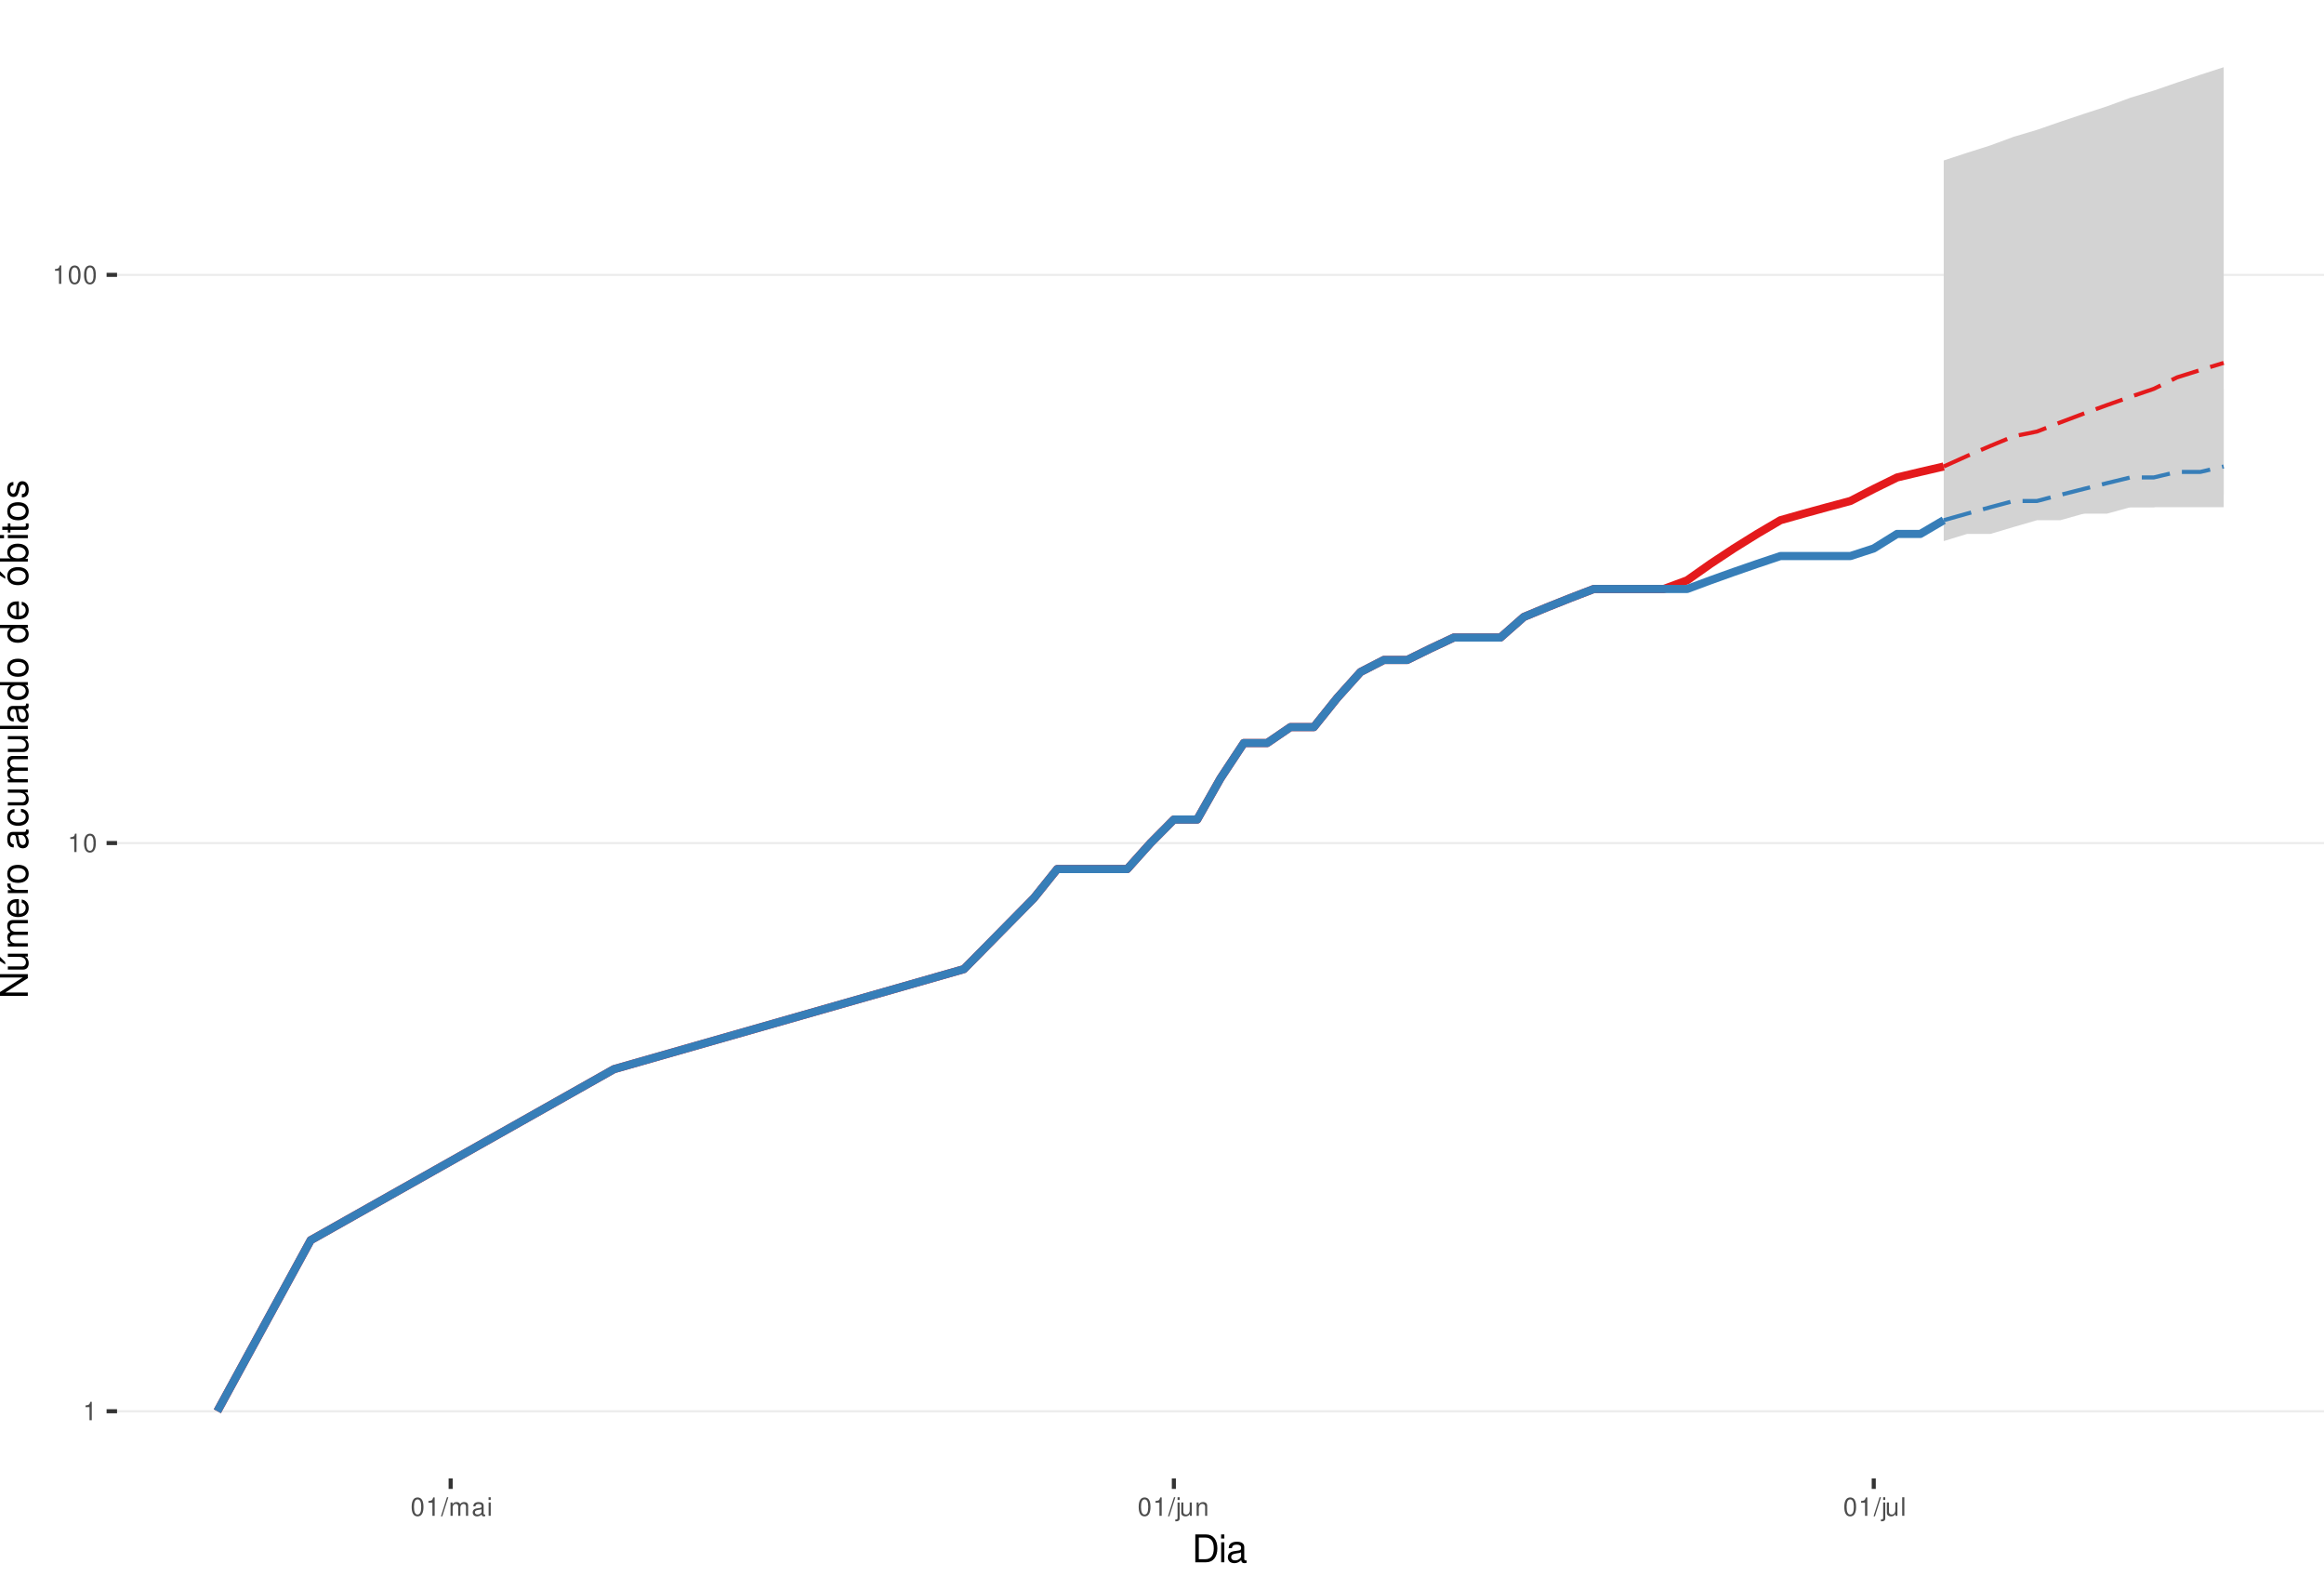
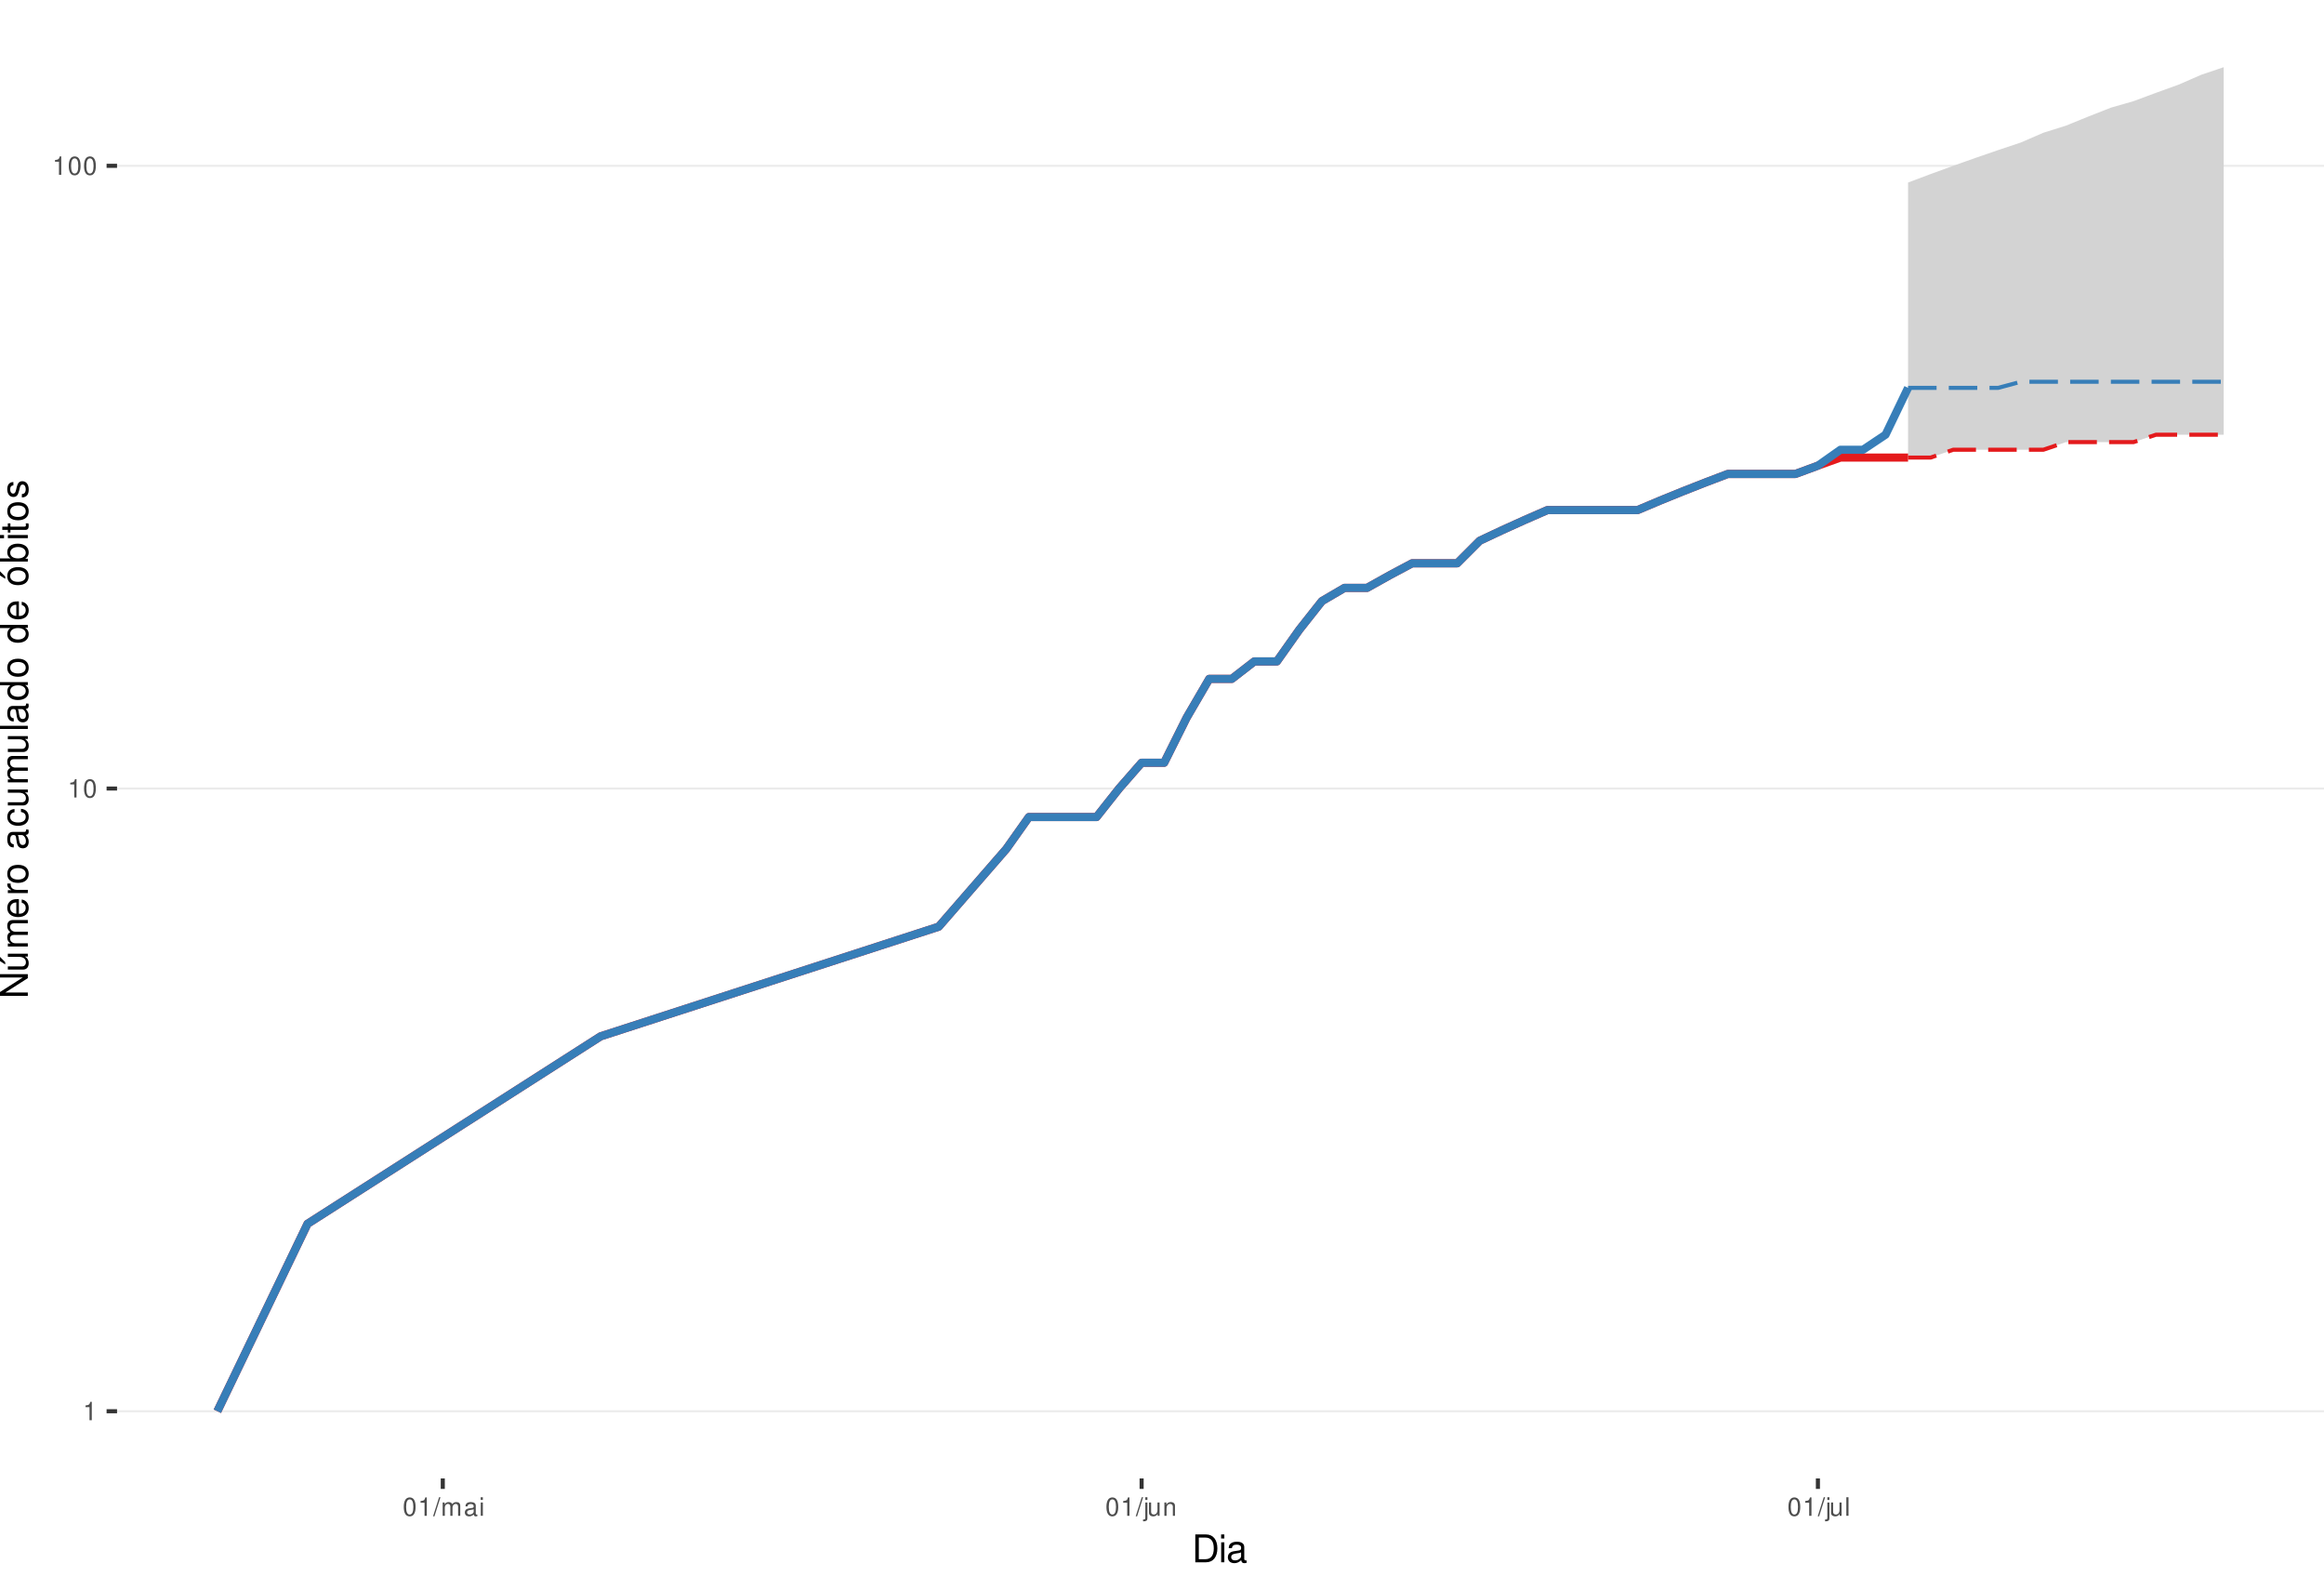
<svg xmlns="http://www.w3.org/2000/svg" xmlns:xlink="http://www.w3.org/1999/xlink" width="609pt" height="413pt" viewBox="0 0 609 413" version="1.1">
  <defs>
    <g>
      <symbol overflow="visible" id="glyph0-0">
        <path style="stroke:none;" d="" />
      </symbol>
      <symbol overflow="visible" id="glyph0-1">
        <path style="stroke:none;" d="M 1.719 -3.422 L 1.719 0 L 2.312 0 L 2.312 -4.812 L 1.922 -4.812 C 1.719 -4.078 1.578 -3.969 0.672 -3.859 L 0.672 -3.422 Z M 1.719 -3.422 " />
      </symbol>
      <symbol overflow="visible" id="glyph0-2">
        <path style="stroke:none;" d="M 1.828 -4.812 C 1.391 -4.812 0.984 -4.609 0.75 -4.281 C 0.438 -3.859 0.281 -3.219 0.281 -2.328 C 0.281 -0.703 0.812 0.156 1.828 0.156 C 2.828 0.156 3.375 -0.703 3.375 -2.297 C 3.375 -3.219 3.234 -3.844 2.922 -4.281 C 2.672 -4.625 2.281 -4.812 1.828 -4.812 Z M 1.828 -4.297 C 2.469 -4.297 2.781 -3.641 2.781 -2.344 C 2.781 -0.969 2.469 -0.328 1.812 -0.328 C 1.203 -0.328 0.891 -1 0.891 -2.328 C 0.891 -3.641 1.203 -4.297 1.828 -4.297 Z M 1.828 -4.297 " />
      </symbol>
      <symbol overflow="visible" id="glyph0-3">
        <path style="stroke:none;" d="M 1.531 -4.859 L -0.047 0.141 L 0.312 0.141 L 1.891 -4.859 Z M 1.531 -4.859 " />
      </symbol>
      <symbol overflow="visible" id="glyph0-4">
        <path style="stroke:none;" d="M 0.469 -3.484 L 0.469 0 L 1.031 0 L 1.031 -2.188 C 1.031 -2.703 1.391 -3.109 1.844 -3.109 C 2.25 -3.109 2.484 -2.844 2.484 -2.406 L 2.484 0 L 3.047 0 L 3.047 -2.188 C 3.047 -2.703 3.422 -3.109 3.875 -3.109 C 4.266 -3.109 4.516 -2.844 4.516 -2.406 L 4.516 0 L 5.078 0 L 5.078 -2.609 C 5.078 -3.234 4.719 -3.594 4.062 -3.594 C 3.594 -3.594 3.312 -3.453 2.984 -3.062 C 2.781 -3.422 2.5 -3.594 2.047 -3.594 C 1.578 -3.594 1.266 -3.422 0.984 -3 L 0.984 -3.484 Z M 0.469 -3.484 " />
      </symbol>
      <symbol overflow="visible" id="glyph0-5">
        <path style="stroke:none;" d="M 3.562 -0.328 C 3.5 -0.312 3.469 -0.312 3.438 -0.312 C 3.25 -0.312 3.141 -0.406 3.141 -0.578 L 3.141 -2.641 C 3.141 -3.25 2.688 -3.594 1.828 -3.594 C 1.312 -3.594 0.906 -3.438 0.672 -3.188 C 0.516 -3 0.453 -2.797 0.438 -2.453 L 0.984 -2.453 C 1.031 -2.875 1.297 -3.078 1.812 -3.078 C 2.312 -3.078 2.594 -2.891 2.594 -2.562 L 2.594 -2.406 C 2.578 -2.172 2.469 -2.078 2.016 -2.031 C 1.219 -1.922 1.109 -1.891 0.891 -1.812 C 0.484 -1.641 0.281 -1.328 0.281 -0.875 C 0.281 -0.25 0.719 0.156 1.422 0.156 C 1.859 0.156 2.219 0 2.609 -0.359 C 2.656 0 2.828 0.156 3.188 0.156 C 3.297 0.156 3.375 0.141 3.562 0.094 Z M 2.594 -1.094 C 2.594 -0.906 2.531 -0.797 2.375 -0.641 C 2.141 -0.438 1.875 -0.328 1.547 -0.328 C 1.109 -0.328 0.859 -0.547 0.859 -0.891 C 0.859 -1.266 1.094 -1.438 1.703 -1.531 C 2.297 -1.609 2.406 -1.641 2.594 -1.719 Z M 2.594 -1.094 " />
      </symbol>
      <symbol overflow="visible" id="glyph0-6">
        <path style="stroke:none;" d="M 1 -3.484 L 0.453 -3.484 L 0.453 0 L 1 0 Z M 1 -4.859 L 0.438 -4.859 L 0.438 -4.156 L 1 -4.156 Z M 1 -4.859 " />
      </symbol>
      <symbol overflow="visible" id="glyph0-7">
        <path style="stroke:none;" d="M 0.469 -3.484 L 0.469 0.5 C 0.469 0.859 0.359 0.969 0.016 0.969 C -0.031 0.969 -0.047 0.969 -0.125 0.953 L -0.125 1.438 C -0.047 1.438 -0.016 1.453 0.062 1.453 C 0.688 1.453 1.016 1.203 1.016 0.719 L 1.016 -3.484 Z M 1.016 -4.859 L 0.469 -4.859 L 0.469 -4.156 L 1.016 -4.156 Z M 1.016 -4.859 " />
      </symbol>
      <symbol overflow="visible" id="glyph0-8">
        <path style="stroke:none;" d="M 3.203 0 L 3.203 -3.484 L 2.656 -3.484 L 2.656 -1.516 C 2.656 -0.797 2.281 -0.328 1.703 -0.328 C 1.266 -0.328 0.984 -0.594 0.984 -1.016 L 0.984 -3.484 L 0.438 -3.484 L 0.438 -0.797 C 0.438 -0.219 0.859 0.156 1.547 0.156 C 2.062 0.156 2.391 -0.031 2.703 -0.484 L 2.703 0 Z M 3.203 0 " />
      </symbol>
      <symbol overflow="visible" id="glyph0-9">
        <path style="stroke:none;" d="M 0.469 -3.484 L 0.469 0 L 1.031 0 L 1.031 -1.922 C 1.031 -2.641 1.391 -3.109 1.969 -3.109 C 2.406 -3.109 2.688 -2.828 2.688 -2.422 L 2.688 0 L 3.234 0 L 3.234 -2.641 C 3.234 -3.219 2.812 -3.594 2.141 -3.594 C 1.625 -3.594 1.281 -3.391 0.984 -2.906 L 0.984 -3.484 Z M 0.469 -3.484 " />
      </symbol>
      <symbol overflow="visible" id="glyph0-10">
        <path style="stroke:none;" d="M 1.016 -4.859 L 0.453 -4.859 L 0.453 0 L 1.016 0 Z M 1.016 -4.859 " />
      </symbol>
      <symbol overflow="visible" id="glyph1-0">
        <path style="stroke:none;" d="" />
      </symbol>
      <symbol overflow="visible" id="glyph1-1">
        <path style="stroke:none;" d="M 0.891 0 L 3.703 0 C 5.547 0 6.672 -1.375 6.672 -3.656 C 6.672 -5.906 5.547 -7.297 3.703 -7.297 L 0.891 -7.297 Z M 1.812 -0.812 L 1.812 -6.469 L 3.547 -6.469 C 4.984 -6.469 5.734 -5.5 5.734 -3.641 C 5.734 -1.797 4.984 -0.812 3.547 -0.812 Z M 1.812 -0.812 " />
      </symbol>
      <symbol overflow="visible" id="glyph1-2">
        <path style="stroke:none;" d="M 1.5 -5.234 L 0.672 -5.234 L 0.672 0 L 1.5 0 Z M 1.5 -7.297 L 0.656 -7.297 L 0.656 -6.234 L 1.5 -6.234 Z M 1.5 -7.297 " />
      </symbol>
      <symbol overflow="visible" id="glyph1-3">
        <path style="stroke:none;" d="M 5.344 -0.484 C 5.266 -0.469 5.219 -0.469 5.172 -0.469 C 4.875 -0.469 4.719 -0.625 4.719 -0.875 L 4.719 -3.953 C 4.719 -4.891 4.047 -5.391 2.75 -5.391 C 1.984 -5.391 1.375 -5.172 1.016 -4.781 C 0.766 -4.516 0.672 -4.203 0.656 -3.688 L 1.484 -3.688 C 1.562 -4.328 1.938 -4.625 2.719 -4.625 C 3.484 -4.625 3.891 -4.344 3.891 -3.844 L 3.891 -3.625 C 3.875 -3.266 3.703 -3.125 3.016 -3.047 C 1.844 -2.891 1.656 -2.844 1.344 -2.719 C 0.734 -2.453 0.422 -2 0.422 -1.312 C 0.422 -0.375 1.078 0.234 2.141 0.234 C 2.797 0.234 3.328 0 3.922 -0.547 C 3.984 0 4.234 0.234 4.781 0.234 C 4.953 0.234 5.062 0.203 5.344 0.141 Z M 3.891 -1.656 C 3.891 -1.375 3.812 -1.203 3.562 -0.969 C 3.219 -0.656 2.812 -0.5 2.312 -0.5 C 1.672 -0.5 1.297 -0.812 1.297 -1.344 C 1.297 -1.891 1.656 -2.172 2.547 -2.297 C 3.438 -2.422 3.609 -2.453 3.891 -2.594 Z M 3.891 -1.656 " />
      </symbol>
      <symbol overflow="visible" id="glyph2-0">
        <path style="stroke:none;" d="" />
      </symbol>
      <symbol overflow="visible" id="glyph2-1">
        <path style="stroke:none;" d="M -7.297 -6.453 L -7.297 -5.578 L -1.328 -5.578 L -7.297 -1.766 L -7.297 -0.766 L 0 -0.766 L 0 -1.641 L -5.906 -1.641 L 0 -5.406 L 0 -6.453 Z M -7.297 -6.453 " />
      </symbol>
      <symbol overflow="visible" id="glyph2-2">
        <path style="stroke:none;" d="M 0 -4.812 L -5.234 -4.812 L -5.234 -3.984 L -2.266 -3.984 C -1.203 -3.984 -0.5 -3.438 -0.5 -2.562 C -0.5 -1.906 -0.906 -1.484 -1.531 -1.484 L -5.234 -1.484 L -5.234 -0.656 L -1.203 -0.656 C -0.328 -0.656 0.234 -1.297 0.234 -2.312 C 0.234 -3.094 -0.047 -3.578 -0.734 -4.062 L 0 -4.062 Z M -7.406 -2.953 L -5.922 -2 L -5.922 -2.594 L -7.406 -4.094 Z M -7.406 -2.953 " />
      </symbol>
      <symbol overflow="visible" id="glyph2-3">
        <path style="stroke:none;" d="M -5.234 -0.703 L 0 -0.703 L 0 -1.547 L -3.297 -1.547 C -4.047 -1.547 -4.656 -2.094 -4.656 -2.766 C -4.656 -3.391 -4.281 -3.734 -3.609 -3.734 L 0 -3.734 L 0 -4.578 L -3.297 -4.578 C -4.047 -4.578 -4.656 -5.125 -4.656 -5.812 C -4.656 -6.422 -4.266 -6.781 -3.609 -6.781 L 0 -6.781 L 0 -7.625 L -3.938 -7.625 C -4.875 -7.625 -5.391 -7.078 -5.391 -6.094 C -5.391 -5.406 -5.188 -4.984 -4.594 -4.484 C -5.156 -4.188 -5.391 -3.766 -5.391 -3.078 C -5.391 -2.375 -5.125 -1.906 -4.5 -1.469 L -5.234 -1.469 Z M -5.234 -0.703 " />
      </symbol>
      <symbol overflow="visible" id="glyph2-4">
        <path style="stroke:none;" d="M -2.344 -5.125 C -3.141 -5.125 -3.625 -5.062 -4.016 -4.922 C -4.875 -4.578 -5.391 -3.781 -5.391 -2.797 C -5.391 -1.344 -4.281 -0.406 -2.547 -0.406 C -0.812 -0.406 0.234 -1.297 0.234 -2.781 C 0.234 -3.984 -0.453 -4.812 -1.594 -5.016 L -1.594 -4.188 C -0.906 -3.953 -0.547 -3.484 -0.547 -2.812 C -0.547 -2.281 -0.781 -1.828 -1.219 -1.547 C -1.516 -1.344 -1.812 -1.281 -2.344 -1.266 Z M -3.016 -1.297 C -3.984 -1.359 -4.625 -1.953 -4.625 -2.797 C -4.625 -3.641 -3.953 -4.234 -3.016 -4.234 Z M -3.016 -1.297 " />
      </symbol>
      <symbol overflow="visible" id="glyph2-5">
        <path style="stroke:none;" d="M -5.234 -0.688 L 0 -0.688 L 0 -1.531 L -2.719 -1.531 C -3.984 -1.547 -4.547 -2.062 -4.516 -3.203 L -5.359 -3.203 C -5.375 -3.062 -5.391 -2.984 -5.391 -2.891 C -5.391 -2.344 -5.062 -1.938 -4.297 -1.453 L -5.234 -1.453 Z M -5.234 -0.688 " />
      </symbol>
      <symbol overflow="visible" id="glyph2-6">
        <path style="stroke:none;" d="M -5.391 -2.719 C -5.391 -1.234 -4.344 -0.359 -2.578 -0.359 C -0.812 -0.359 0.234 -1.234 0.234 -2.734 C 0.234 -4.203 -0.812 -5.094 -2.547 -5.094 C -4.359 -5.094 -5.391 -4.234 -5.391 -2.719 Z M -4.625 -2.734 C -4.625 -3.672 -3.844 -4.234 -2.547 -4.234 C -1.312 -4.234 -0.547 -3.656 -0.547 -2.734 C -0.547 -1.797 -1.312 -1.234 -2.578 -1.234 C -3.844 -1.234 -4.625 -1.797 -4.625 -2.734 Z M -4.625 -2.734 " />
      </symbol>
      <symbol overflow="visible" id="glyph2-7">
        <path style="stroke:none;" d="" />
      </symbol>
      <symbol overflow="visible" id="glyph2-8">
        <path style="stroke:none;" d="M -0.484 -5.344 C -0.469 -5.266 -0.469 -5.219 -0.469 -5.172 C -0.469 -4.875 -0.625 -4.719 -0.875 -4.719 L -3.953 -4.719 C -4.891 -4.719 -5.391 -4.047 -5.391 -2.75 C -5.391 -1.984 -5.172 -1.375 -4.781 -1.016 C -4.516 -0.766 -4.203 -0.672 -3.688 -0.656 L -3.688 -1.484 C -4.328 -1.562 -4.625 -1.938 -4.625 -2.719 C -4.625 -3.484 -4.344 -3.891 -3.844 -3.891 L -3.625 -3.891 C -3.266 -3.875 -3.125 -3.703 -3.047 -3.016 C -2.891 -1.844 -2.844 -1.656 -2.719 -1.344 C -2.453 -0.734 -2 -0.422 -1.312 -0.422 C -0.375 -0.422 0.234 -1.078 0.234 -2.141 C 0.234 -2.797 0 -3.328 -0.547 -3.922 C 0 -3.984 0.234 -4.234 0.234 -4.781 C 0.234 -4.953 0.203 -5.062 0.141 -5.344 Z M -1.656 -3.891 C -1.375 -3.891 -1.203 -3.812 -0.969 -3.562 C -0.656 -3.219 -0.5 -2.812 -0.5 -2.312 C -0.5 -1.672 -0.812 -1.297 -1.344 -1.297 C -1.891 -1.297 -2.172 -1.656 -2.297 -2.547 C -2.422 -3.438 -2.453 -3.609 -2.594 -3.891 Z M -1.656 -3.891 " />
      </symbol>
      <symbol overflow="visible" id="glyph2-9">
        <path style="stroke:none;" d="M -3.484 -4.703 C -3.984 -4.672 -4.312 -4.562 -4.609 -4.359 C -5.094 -4 -5.391 -3.375 -5.391 -2.641 C -5.391 -1.219 -4.266 -0.312 -2.531 -0.312 C -0.844 -0.312 0.234 -1.203 0.234 -2.625 C 0.234 -3.875 -0.516 -4.672 -1.797 -4.766 L -1.797 -3.938 C -0.953 -3.797 -0.547 -3.359 -0.547 -2.656 C -0.547 -1.734 -1.297 -1.188 -2.531 -1.188 C -3.844 -1.188 -4.625 -1.719 -4.625 -2.625 C -4.625 -3.328 -4.203 -3.766 -3.484 -3.875 Z M -3.484 -4.703 " />
      </symbol>
      <symbol overflow="visible" id="glyph2-10">
        <path style="stroke:none;" d="M 0 -4.812 L -5.234 -4.812 L -5.234 -3.984 L -2.266 -3.984 C -1.203 -3.984 -0.5 -3.438 -0.5 -2.562 C -0.5 -1.906 -0.906 -1.484 -1.531 -1.484 L -5.234 -1.484 L -5.234 -0.656 L -1.203 -0.656 C -0.328 -0.656 0.234 -1.297 0.234 -2.312 C 0.234 -3.094 -0.047 -3.578 -0.734 -4.062 L 0 -4.062 Z M 0 -4.812 " />
      </symbol>
      <symbol overflow="visible" id="glyph2-11">
        <path style="stroke:none;" d="M -7.297 -1.516 L -7.297 -0.688 L 0 -0.688 L 0 -1.516 Z M -7.297 -1.516 " />
      </symbol>
      <symbol overflow="visible" id="glyph2-12">
        <path style="stroke:none;" d="M -7.297 -4.953 L -7.297 -4.125 L -4.578 -4.125 C -5.109 -3.766 -5.391 -3.203 -5.391 -2.516 C -5.391 -1.156 -4.297 -0.266 -2.625 -0.266 C -0.859 -0.266 0.234 -1.125 0.234 -2.547 C 0.234 -3.266 -0.047 -3.766 -0.688 -4.203 L 0 -4.203 L 0 -4.953 Z M -4.609 -2.656 C -4.609 -3.547 -3.812 -4.125 -2.562 -4.125 C -1.344 -4.125 -0.547 -3.547 -0.547 -2.656 C -0.547 -1.734 -1.359 -1.125 -2.578 -1.125 C -3.797 -1.125 -4.609 -1.734 -4.609 -2.656 Z M -4.609 -2.656 " />
      </symbol>
      <symbol overflow="visible" id="glyph2-13">
        <path style="stroke:none;" d="M -5.391 -2.719 C -5.391 -1.234 -4.344 -0.359 -2.578 -0.359 C -0.812 -0.359 0.234 -1.234 0.234 -2.734 C 0.234 -4.203 -0.812 -5.094 -2.547 -5.094 C -4.359 -5.094 -5.391 -4.234 -5.391 -2.719 Z M -4.625 -2.734 C -4.625 -3.672 -3.844 -4.234 -2.547 -4.234 C -1.312 -4.234 -0.547 -3.656 -0.547 -2.734 C -0.547 -1.797 -1.312 -1.234 -2.578 -1.234 C -3.844 -1.234 -4.625 -1.797 -4.625 -2.734 Z M -7.406 -2.984 L -5.922 -2.016 L -5.922 -2.625 L -7.406 -4.109 Z M -7.406 -2.984 " />
      </symbol>
      <symbol overflow="visible" id="glyph2-14">
        <path style="stroke:none;" d="M -7.297 -0.547 L 0 -0.547 L 0 -1.297 L -0.672 -1.297 C -0.062 -1.688 0.234 -2.219 0.234 -2.953 C 0.234 -4.328 -0.906 -5.234 -2.641 -5.234 C -4.344 -5.234 -5.391 -4.375 -5.391 -2.984 C -5.391 -2.266 -5.125 -1.766 -4.531 -1.375 L -7.297 -1.375 Z M -4.609 -2.828 C -4.609 -3.766 -3.797 -4.359 -2.547 -4.359 C -1.359 -4.359 -0.547 -3.734 -0.547 -2.828 C -0.547 -1.938 -1.344 -1.375 -2.578 -1.375 C -3.812 -1.375 -4.609 -1.938 -4.609 -2.828 Z M -4.609 -2.828 " />
      </symbol>
      <symbol overflow="visible" id="glyph2-15">
        <path style="stroke:none;" d="M -5.234 -1.5 L -5.234 -0.672 L 0 -0.672 L 0 -1.5 Z M -7.297 -1.5 L -7.297 -0.656 L -6.234 -0.656 L -6.234 -1.5 Z M -7.297 -1.5 " />
      </symbol>
      <symbol overflow="visible" id="glyph2-16">
        <path style="stroke:none;" d="M -5.234 -2.547 L -5.234 -1.688 L -6.688 -1.688 L -6.688 -0.844 L -5.234 -0.844 L -5.234 -0.141 L -4.562 -0.141 L -4.562 -0.844 L -0.594 -0.844 C -0.062 -0.844 0.234 -1.203 0.234 -1.859 C 0.234 -2.078 0.203 -2.266 0.156 -2.547 L -0.547 -2.547 C -0.516 -2.422 -0.5 -2.312 -0.5 -2.141 C -0.5 -1.781 -0.594 -1.688 -0.969 -1.688 L -4.562 -1.688 L -4.562 -2.547 Z M -5.234 -2.547 " />
      </symbol>
      <symbol overflow="visible" id="glyph2-17">
        <path style="stroke:none;" d="M -3.781 -4.375 C -4.812 -4.375 -5.391 -3.688 -5.391 -2.484 C -5.391 -1.266 -4.766 -0.469 -3.797 -0.469 C -2.969 -0.469 -2.578 -0.891 -2.281 -2.125 L -2.094 -2.906 C -1.953 -3.484 -1.734 -3.719 -1.375 -3.719 C -0.875 -3.719 -0.547 -3.234 -0.547 -2.5 C -0.547 -2.047 -0.672 -1.672 -0.891 -1.453 C -1.047 -1.328 -1.188 -1.266 -1.562 -1.219 L -1.562 -0.344 C -0.344 -0.375 0.234 -1.062 0.234 -2.438 C 0.234 -3.75 -0.422 -4.594 -1.438 -4.594 C -2.203 -4.594 -2.641 -4.156 -2.891 -3.109 L -3.078 -2.312 C -3.234 -1.625 -3.453 -1.344 -3.828 -1.344 C -4.312 -1.344 -4.625 -1.766 -4.625 -2.453 C -4.625 -3.125 -4.328 -3.484 -3.781 -3.5 Z M -3.781 -4.375 " />
      </symbol>
    </g>
    <clipPath id="clip1">
      <path d="M 30.672 0 L 609 0 L 609 387.328 L 30.672 387.328 Z M 30.672 0 " />
    </clipPath>
    <clipPath id="clip2">
      <path d="M 30.672 369 L 609 369 L 609 370 L 30.672 370 Z M 30.672 369 " />
    </clipPath>
    <clipPath id="clip3">
-       <path d="M 30.672 220 L 609 220 L 609 222 L 30.672 222 Z M 30.672 220 " />
+       <path d="M 30.672 206 L 609 206 L 609 207 L 30.672 207 Z M 30.672 206 " />
    </clipPath>
    <clipPath id="clip4">
-       <path d="M 30.672 71 L 609 71 L 609 73 L 30.672 73 Z M 30.672 71 " />
+       <path d="M 30.672 43 L 609 43 L 609 44 L 30.672 44 Z M 30.672 43 " />
    </clipPath>
  </defs>
  <g id="surface46">
    <rect x="0" y="0" width="609" height="413" style="fill:rgb(100%,100%,100%);fill-opacity:1;stroke:none;" />
    <rect x="0" y="0" width="609" height="413" style="fill:rgb(100%,100%,100%);fill-opacity:1;stroke:none;" />
    <path style="fill:none;stroke-width:1.067;stroke-linecap:round;stroke-linejoin:round;stroke:rgb(100%,100%,100%);stroke-opacity:1;stroke-miterlimit:10;" d="M 0 413 L 609 413 L 609 0 L 0 0 Z M 0 413 " />
    <g clip-path="url(#clip1)" clip-rule="nonzero">
      <path style=" stroke:none;fill-rule:nonzero;fill:rgb(100%,100%,100%);fill-opacity:1;" d="M 30.672 387.328 L 609 387.328 L 609 0 L 30.672 0 Z M 30.672 387.328 " />
    </g>
    <g clip-path="url(#clip2)" clip-rule="nonzero">
      <path style="fill:none;stroke-width:0.533;stroke-linecap:butt;stroke-linejoin:round;stroke:rgb(92.157%,92.157%,92.157%);stroke-opacity:1;stroke-miterlimit:10;" d="M 30.672 369.723 L 609 369.723 " />
    </g>
    <g clip-path="url(#clip3)" clip-rule="nonzero">
-       <path style="fill:none;stroke-width:0.533;stroke-linecap:butt;stroke-linejoin:round;stroke:rgb(92.157%,92.157%,92.157%);stroke-opacity:1;stroke-miterlimit:10;" d="M 30.672 220.867 L 609 220.867 " />
+       <path style="fill:none;stroke-width:0.533;stroke-linecap:butt;stroke-linejoin:round;stroke:rgb(92.157%,92.157%,92.157%);stroke-opacity:1;stroke-miterlimit:10;" d="M 30.672 206.582 L 609 206.582 " />
    </g>
    <g clip-path="url(#clip4)" clip-rule="nonzero">
-       <path style="fill:none;stroke-width:0.533;stroke-linecap:butt;stroke-linejoin:round;stroke:rgb(92.157%,92.157%,92.157%);stroke-opacity:1;stroke-miterlimit:10;" d="M 30.672 72.012 L 609 72.012 " />
-     </g>
-     <path style=" stroke:none;fill-rule:nonzero;fill:rgb(82.745%,82.745%,82.745%);fill-opacity:1;" d="M 509.352 42.031 L 515.465 40.031 L 521.578 38.09 L 527.691 35.832 L 533.805 34.012 L 539.918 31.891 L 546.031 29.84 L 552.145 27.852 L 558.258 25.605 L 564.371 23.738 L 570.484 21.629 L 576.598 19.586 L 582.711 17.605 L 582.711 129.648 L 576.598 129.648 L 570.484 131.246 L 564.371 132.883 L 558.258 132.883 L 552.145 134.562 L 546.031 134.562 L 539.918 136.285 L 533.805 136.285 L 527.691 138.059 L 521.578 139.879 L 515.465 139.879 L 509.352 141.754 Z M 509.352 42.031 " />
-     <path style=" stroke:none;fill-rule:nonzero;fill:rgb(82.745%,82.745%,82.745%);fill-opacity:1;" d="M 509.352 136.285 L 515.465 131.246 L 521.578 128.094 L 527.691 123.633 L 533.805 119.461 L 539.918 116.82 L 546.031 113.055 L 552.145 110.66 L 558.258 108.352 L 564.371 105.035 L 570.484 103.965 L 576.598 101.879 L 582.711 101.879 L 582.711 132.883 L 552.145 132.883 L 546.031 134.562 L 527.691 134.562 L 521.578 136.285 Z M 509.352 136.285 " />
-     <path style="fill:none;stroke-width:2.134;stroke-linecap:butt;stroke-linejoin:round;stroke:rgb(89.412%,10.196%,10.98%);stroke-opacity:1;stroke-miterlimit:10;" d="M 56.957 369.723 L 81.414 324.914 L 160.887 280.102 L 252.59 253.891 L 270.93 235.293 L 277.043 227.68 L 295.383 227.68 L 301.496 220.867 L 307.609 214.707 L 313.723 214.707 L 319.836 203.906 L 325.949 194.656 L 332.062 194.656 L 338.176 190.484 L 344.289 190.484 L 350.402 182.867 L 356.516 176.059 L 362.629 172.902 L 368.742 172.902 L 374.855 169.895 L 380.969 167.023 L 393.195 167.023 L 399.309 161.633 L 405.422 159.094 L 411.535 156.656 L 417.648 154.305 L 435.992 154.305 L 442.105 152.035 L 448.219 147.727 L 454.332 143.684 L 460.445 139.879 L 466.559 136.285 L 472.672 134.562 L 478.785 132.883 L 484.898 131.246 L 491.012 128.094 L 497.125 125.086 L 503.238 123.633 L 509.352 122.211 " />
-     <path style="fill:none;stroke-width:1.067;stroke-linecap:butt;stroke-linejoin:round;stroke:rgb(89.412%,10.196%,10.98%);stroke-opacity:1;stroke-dasharray:7.469,3.201;stroke-miterlimit:10;" d="M 509.352 122.211 L 515.465 119.461 L 521.578 116.82 L 527.691 114.285 L 533.805 113.055 L 539.918 110.66 L 546.031 108.352 L 552.145 106.121 L 558.258 103.965 L 564.371 101.879 L 570.484 98.871 L 576.598 96.941 L 582.711 95.07 " />
-     <path style="fill:none;stroke-width:2.134;stroke-linecap:butt;stroke-linejoin:round;stroke:rgb(21.569%,49.412%,72.157%);stroke-opacity:1;stroke-miterlimit:10;" d="M 56.957 369.723 L 81.414 324.914 L 160.887 280.102 L 252.59 253.891 L 270.93 235.293 L 277.043 227.68 L 295.383 227.68 L 301.496 220.867 L 307.609 214.707 L 313.723 214.707 L 319.836 203.906 L 325.949 194.656 L 332.062 194.656 L 338.176 190.484 L 344.289 190.484 L 350.402 182.867 L 356.516 176.059 L 362.629 172.902 L 368.742 172.902 L 374.855 169.895 L 380.969 167.023 L 393.195 167.023 L 399.309 161.633 L 405.422 159.094 L 411.535 156.656 L 417.648 154.305 L 442.105 154.305 L 448.219 152.035 L 454.332 149.844 L 460.445 147.727 L 466.559 145.672 L 484.898 145.672 L 491.012 143.684 L 497.125 139.879 L 503.238 139.879 L 509.352 136.285 " />
-     <path style="fill:none;stroke-width:1.067;stroke-linecap:butt;stroke-linejoin:round;stroke:rgb(21.569%,49.412%,72.157%);stroke-opacity:1;stroke-dasharray:7.469,3.201;stroke-miterlimit:10;" d="M 509.352 136.285 L 515.465 134.562 L 521.578 132.883 L 527.691 131.246 L 533.805 131.246 L 539.918 129.648 L 546.031 128.094 L 552.145 126.57 L 558.258 125.086 L 564.371 125.086 L 570.484 123.633 L 576.598 123.633 L 582.711 122.211 " />
+       <path style="fill:none;stroke-width:0.533;stroke-linecap:butt;stroke-linejoin:round;stroke:rgb(92.157%,92.157%,92.157%);stroke-opacity:1;stroke-miterlimit:10;" d="M 30.672 43.441 L 609 43.441 " />
+     </g>
+     <path style=" stroke:none;fill-rule:nonzero;fill:rgb(82.745%,82.745%,82.745%);fill-opacity:1;" d="M 500.008 47.824 L 505.918 45.598 L 511.824 43.441 L 517.73 41.348 L 523.641 39.312 L 529.547 37.336 L 535.453 34.781 L 541.359 32.926 L 547.27 30.523 L 553.176 28.199 L 559.082 26.508 L 564.992 24.309 L 570.898 22.18 L 576.805 19.602 L 582.711 17.605 L 582.711 113.887 L 564.992 113.887 L 559.082 115.828 L 541.359 115.828 L 535.453 117.824 L 511.824 117.824 L 505.918 119.875 L 500.008 119.875 Z M 500.008 47.824 " />
+     <path style=" stroke:none;fill-rule:nonzero;fill:rgb(82.745%,82.745%,82.745%);fill-opacity:1;" d="M 500.008 101.609 L 505.918 98.461 L 511.824 93.984 L 517.73 91.148 L 523.641 88.422 L 529.547 85.797 L 535.453 83.27 L 541.359 80.824 L 547.27 78.461 L 553.176 75.062 L 559.082 73.961 L 564.992 71.816 L 570.898 69.73 L 576.805 68.711 L 582.711 67.707 L 582.711 100.016 L 529.547 100.016 L 523.641 101.609 Z M 500.008 101.609 " />
+     <path style="fill:none;stroke-width:2.134;stroke-linecap:butt;stroke-linejoin:round;stroke:rgb(89.412%,10.196%,10.98%);stroke-opacity:1;stroke-miterlimit:10;" d="M 56.957 369.723 L 80.59 320.613 L 157.383 271.504 L 245.992 242.773 L 263.715 222.391 L 269.625 214.047 L 287.344 214.047 L 293.254 206.582 L 299.16 199.828 L 305.066 199.828 L 310.973 187.992 L 316.883 177.855 L 322.789 177.855 L 328.695 173.281 L 334.605 173.281 L 340.512 164.938 L 346.418 157.473 L 352.324 154.016 L 358.234 154.016 L 364.141 150.719 L 370.047 147.57 L 381.863 147.57 L 387.77 141.66 L 393.676 138.883 L 399.586 136.211 L 405.492 133.633 L 429.121 133.633 L 435.027 131.145 L 440.938 128.742 L 446.844 126.422 L 452.75 124.172 L 470.473 124.172 L 476.379 121.992 L 482.289 119.875 L 500.008 119.875 " />
+     <path style="fill:none;stroke-width:1.067;stroke-linecap:butt;stroke-linejoin:round;stroke:rgb(89.412%,10.196%,10.98%);stroke-opacity:1;stroke-dasharray:7.469,3.201;stroke-miterlimit:10;" d="M 500.008 119.875 L 505.918 119.875 L 511.824 117.824 L 535.453 117.824 L 541.359 115.828 L 559.082 115.828 L 564.992 113.887 L 582.711 113.887 " />
+     <path style="fill:none;stroke-width:2.134;stroke-linecap:butt;stroke-linejoin:round;stroke:rgb(21.569%,49.412%,72.157%);stroke-opacity:1;stroke-miterlimit:10;" d="M 56.957 369.723 L 80.59 320.613 L 157.383 271.504 L 245.992 242.773 L 263.715 222.391 L 269.625 214.047 L 287.344 214.047 L 293.254 206.582 L 299.16 199.828 L 305.066 199.828 L 310.973 187.992 L 316.883 177.855 L 322.789 177.855 L 328.695 173.281 L 334.605 173.281 L 340.512 164.938 L 346.418 157.473 L 352.324 154.016 L 358.234 154.016 L 364.141 150.719 L 370.047 147.57 L 381.863 147.57 L 387.77 141.66 L 393.676 138.883 L 399.586 136.211 L 405.492 133.633 L 429.121 133.633 L 435.027 131.145 L 440.938 128.742 L 446.844 126.422 L 452.75 124.172 L 470.473 124.172 L 476.379 121.992 L 482.289 117.824 L 488.195 117.824 L 494.102 113.887 L 500.008 101.609 " />
+     <path style="fill:none;stroke-width:1.067;stroke-linecap:butt;stroke-linejoin:round;stroke:rgb(21.569%,49.412%,72.157%);stroke-opacity:1;stroke-dasharray:7.469,3.201;stroke-miterlimit:10;" d="M 500.008 101.609 L 523.641 101.609 L 529.547 100.016 L 582.711 100.016 " />
    <g style="fill:rgb(30.196%,30.196%,30.196%);fill-opacity:1;">
      <use xlink:href="#glyph0-1" x="21.738" y="372.07" />
    </g>
    <g style="fill:rgb(30.196%,30.196%,30.196%);fill-opacity:1;">
-       <use xlink:href="#glyph0-1" x="17.738" y="223.215" />
-       <use xlink:href="#glyph0-2" x="21.738" y="223.215" />
-     </g>
-     <g style="fill:rgb(30.196%,30.196%,30.196%);fill-opacity:1;">
-       <use xlink:href="#glyph0-1" x="13.738" y="74.359" />
-       <use xlink:href="#glyph0-2" x="17.738" y="74.359" />
-       <use xlink:href="#glyph0-2" x="21.738" y="74.359" />
+       <use xlink:href="#glyph0-1" x="17.738" y="208.93" />
+       <use xlink:href="#glyph0-2" x="21.738" y="208.93" />
+     </g>
+     <g style="fill:rgb(30.196%,30.196%,30.196%);fill-opacity:1;">
+       <use xlink:href="#glyph0-1" x="13.738" y="45.789" />
+       <use xlink:href="#glyph0-2" x="17.738" y="45.789" />
+       <use xlink:href="#glyph0-2" x="21.738" y="45.789" />
    </g>
    <path style="fill:none;stroke-width:1.067;stroke-linecap:butt;stroke-linejoin:round;stroke:rgb(20%,20%,20%);stroke-opacity:1;stroke-miterlimit:10;" d="M 27.93 369.723 L 30.672 369.723 " />
-     <path style="fill:none;stroke-width:1.067;stroke-linecap:butt;stroke-linejoin:round;stroke:rgb(20%,20%,20%);stroke-opacity:1;stroke-miterlimit:10;" d="M 27.93 220.867 L 30.672 220.867 " />
-     <path style="fill:none;stroke-width:1.067;stroke-linecap:butt;stroke-linejoin:round;stroke:rgb(20%,20%,20%);stroke-opacity:1;stroke-miterlimit:10;" d="M 27.93 72.012 L 30.672 72.012 " />
-     <path style="fill:none;stroke-width:1.067;stroke-linecap:butt;stroke-linejoin:round;stroke:rgb(20%,20%,20%);stroke-opacity:1;stroke-miterlimit:10;" d="M 118.094 390.07 L 118.094 387.328 " />
-     <path style="fill:none;stroke-width:1.067;stroke-linecap:butt;stroke-linejoin:round;stroke:rgb(20%,20%,20%);stroke-opacity:1;stroke-miterlimit:10;" d="M 307.609 390.07 L 307.609 387.328 " />
-     <path style="fill:none;stroke-width:1.067;stroke-linecap:butt;stroke-linejoin:round;stroke:rgb(20%,20%,20%);stroke-opacity:1;stroke-miterlimit:10;" d="M 491.012 390.07 L 491.012 387.328 " />
-     <g style="fill:rgb(30.196%,30.196%,30.196%);fill-opacity:1;">
-       <use xlink:href="#glyph0-2" x="107.594" y="397.109" />
-       <use xlink:href="#glyph0-1" x="111.594" y="397.109" />
-       <use xlink:href="#glyph0-3" x="115.594" y="397.109" />
-       <use xlink:href="#glyph0-4" x="117.594" y="397.109" />
-       <use xlink:href="#glyph0-5" x="123.594" y="397.109" />
-       <use xlink:href="#glyph0-6" x="127.594" y="397.109" />
-     </g>
-     <g style="fill:rgb(30.196%,30.196%,30.196%);fill-opacity:1;">
-       <use xlink:href="#glyph0-2" x="298.109" y="397.109" />
-       <use xlink:href="#glyph0-1" x="302.109" y="397.109" />
-       <use xlink:href="#glyph0-3" x="306.109" y="397.109" />
-       <use xlink:href="#glyph0-7" x="308.109" y="397.109" />
-       <use xlink:href="#glyph0-8" x="309.109" y="397.109" />
-       <use xlink:href="#glyph0-9" x="313.109" y="397.109" />
-     </g>
-     <g style="fill:rgb(30.196%,30.196%,30.196%);fill-opacity:1;">
-       <use xlink:href="#glyph0-2" x="483.012" y="397.109" />
-       <use xlink:href="#glyph0-1" x="487.012" y="397.109" />
-       <use xlink:href="#glyph0-3" x="491.012" y="397.109" />
-       <use xlink:href="#glyph0-7" x="493.012" y="397.109" />
-       <use xlink:href="#glyph0-8" x="494.012" y="397.109" />
-       <use xlink:href="#glyph0-10" x="498.012" y="397.109" />
+     <path style="fill:none;stroke-width:1.067;stroke-linecap:butt;stroke-linejoin:round;stroke:rgb(20%,20%,20%);stroke-opacity:1;stroke-miterlimit:10;" d="M 27.93 206.582 L 30.672 206.582 " />
+     <path style="fill:none;stroke-width:1.067;stroke-linecap:butt;stroke-linejoin:round;stroke:rgb(20%,20%,20%);stroke-opacity:1;stroke-miterlimit:10;" d="M 27.93 43.441 L 30.672 43.441 " />
+     <path style="fill:none;stroke-width:1.067;stroke-linecap:butt;stroke-linejoin:round;stroke:rgb(20%,20%,20%);stroke-opacity:1;stroke-miterlimit:10;" d="M 116.031 390.07 L 116.031 387.328 " />
+     <path style="fill:none;stroke-width:1.067;stroke-linecap:butt;stroke-linejoin:round;stroke:rgb(20%,20%,20%);stroke-opacity:1;stroke-miterlimit:10;" d="M 299.16 390.07 L 299.16 387.328 " />
+     <path style="fill:none;stroke-width:1.067;stroke-linecap:butt;stroke-linejoin:round;stroke:rgb(20%,20%,20%);stroke-opacity:1;stroke-miterlimit:10;" d="M 476.379 390.07 L 476.379 387.328 " />
+     <g style="fill:rgb(30.196%,30.196%,30.196%);fill-opacity:1;">
+       <use xlink:href="#glyph0-2" x="105.531" y="397.109" />
+       <use xlink:href="#glyph0-1" x="109.531" y="397.109" />
+       <use xlink:href="#glyph0-3" x="113.531" y="397.109" />
+       <use xlink:href="#glyph0-4" x="115.531" y="397.109" />
+       <use xlink:href="#glyph0-5" x="121.531" y="397.109" />
+       <use xlink:href="#glyph0-6" x="125.531" y="397.109" />
+     </g>
+     <g style="fill:rgb(30.196%,30.196%,30.196%);fill-opacity:1;">
+       <use xlink:href="#glyph0-2" x="289.66" y="397.109" />
+       <use xlink:href="#glyph0-1" x="293.66" y="397.109" />
+       <use xlink:href="#glyph0-3" x="297.66" y="397.109" />
+       <use xlink:href="#glyph0-7" x="299.66" y="397.109" />
+       <use xlink:href="#glyph0-8" x="300.66" y="397.109" />
+       <use xlink:href="#glyph0-9" x="304.66" y="397.109" />
+     </g>
+     <g style="fill:rgb(30.196%,30.196%,30.196%);fill-opacity:1;">
+       <use xlink:href="#glyph0-2" x="468.379" y="397.109" />
+       <use xlink:href="#glyph0-1" x="472.379" y="397.109" />
+       <use xlink:href="#glyph0-3" x="476.379" y="397.109" />
+       <use xlink:href="#glyph0-7" x="478.379" y="397.109" />
+       <use xlink:href="#glyph0-8" x="479.379" y="397.109" />
+       <use xlink:href="#glyph0-10" x="483.379" y="397.109" />
    </g>
    <g style="fill:rgb(0%,0%,0%);fill-opacity:1;">
      <use xlink:href="#glyph1-1" x="312.336" y="409.29" />
      <use xlink:href="#glyph1-2" x="319.336" y="409.29" />
      <use xlink:href="#glyph1-3" x="321.336" y="409.29" />
    </g>
    <g style="fill:rgb(0%,0%,0%);fill-opacity:1;">
      <use xlink:href="#glyph2-1" x="7.29" y="261.664" />
      <use xlink:href="#glyph2-2" x="7.29" y="254.664" />
      <use xlink:href="#glyph2-3" x="7.29" y="248.664" />
      <use xlink:href="#glyph2-4" x="7.29" y="240.664" />
      <use xlink:href="#glyph2-5" x="7.29" y="234.664" />
      <use xlink:href="#glyph2-6" x="7.29" y="231.664" />
      <use xlink:href="#glyph2-7" x="7.29" y="225.664" />
      <use xlink:href="#glyph2-8" x="7.29" y="222.664" />
      <use xlink:href="#glyph2-9" x="7.29" y="216.664" />
      <use xlink:href="#glyph2-10" x="7.29" y="211.664" />
      <use xlink:href="#glyph2-3" x="7.29" y="205.664" />
      <use xlink:href="#glyph2-10" x="7.29" y="197.664" />
      <use xlink:href="#glyph2-11" x="7.29" y="191.664" />
      <use xlink:href="#glyph2-8" x="7.29" y="189.664" />
      <use xlink:href="#glyph2-12" x="7.29" y="183.664" />
      <use xlink:href="#glyph2-6" x="7.29" y="177.664" />
      <use xlink:href="#glyph2-7" x="7.29" y="171.664" />
      <use xlink:href="#glyph2-12" x="7.29" y="168.664" />
      <use xlink:href="#glyph2-4" x="7.29" y="162.664" />
      <use xlink:href="#glyph2-7" x="7.29" y="156.664" />
      <use xlink:href="#glyph2-13" x="7.29" y="153.664" />
      <use xlink:href="#glyph2-14" x="7.29" y="147.664" />
      <use xlink:href="#glyph2-15" x="7.29" y="141.664" />
      <use xlink:href="#glyph2-16" x="7.29" y="139.664" />
      <use xlink:href="#glyph2-6" x="7.29" y="136.664" />
      <use xlink:href="#glyph2-17" x="7.29" y="130.664" />
    </g>
  </g>
</svg>
